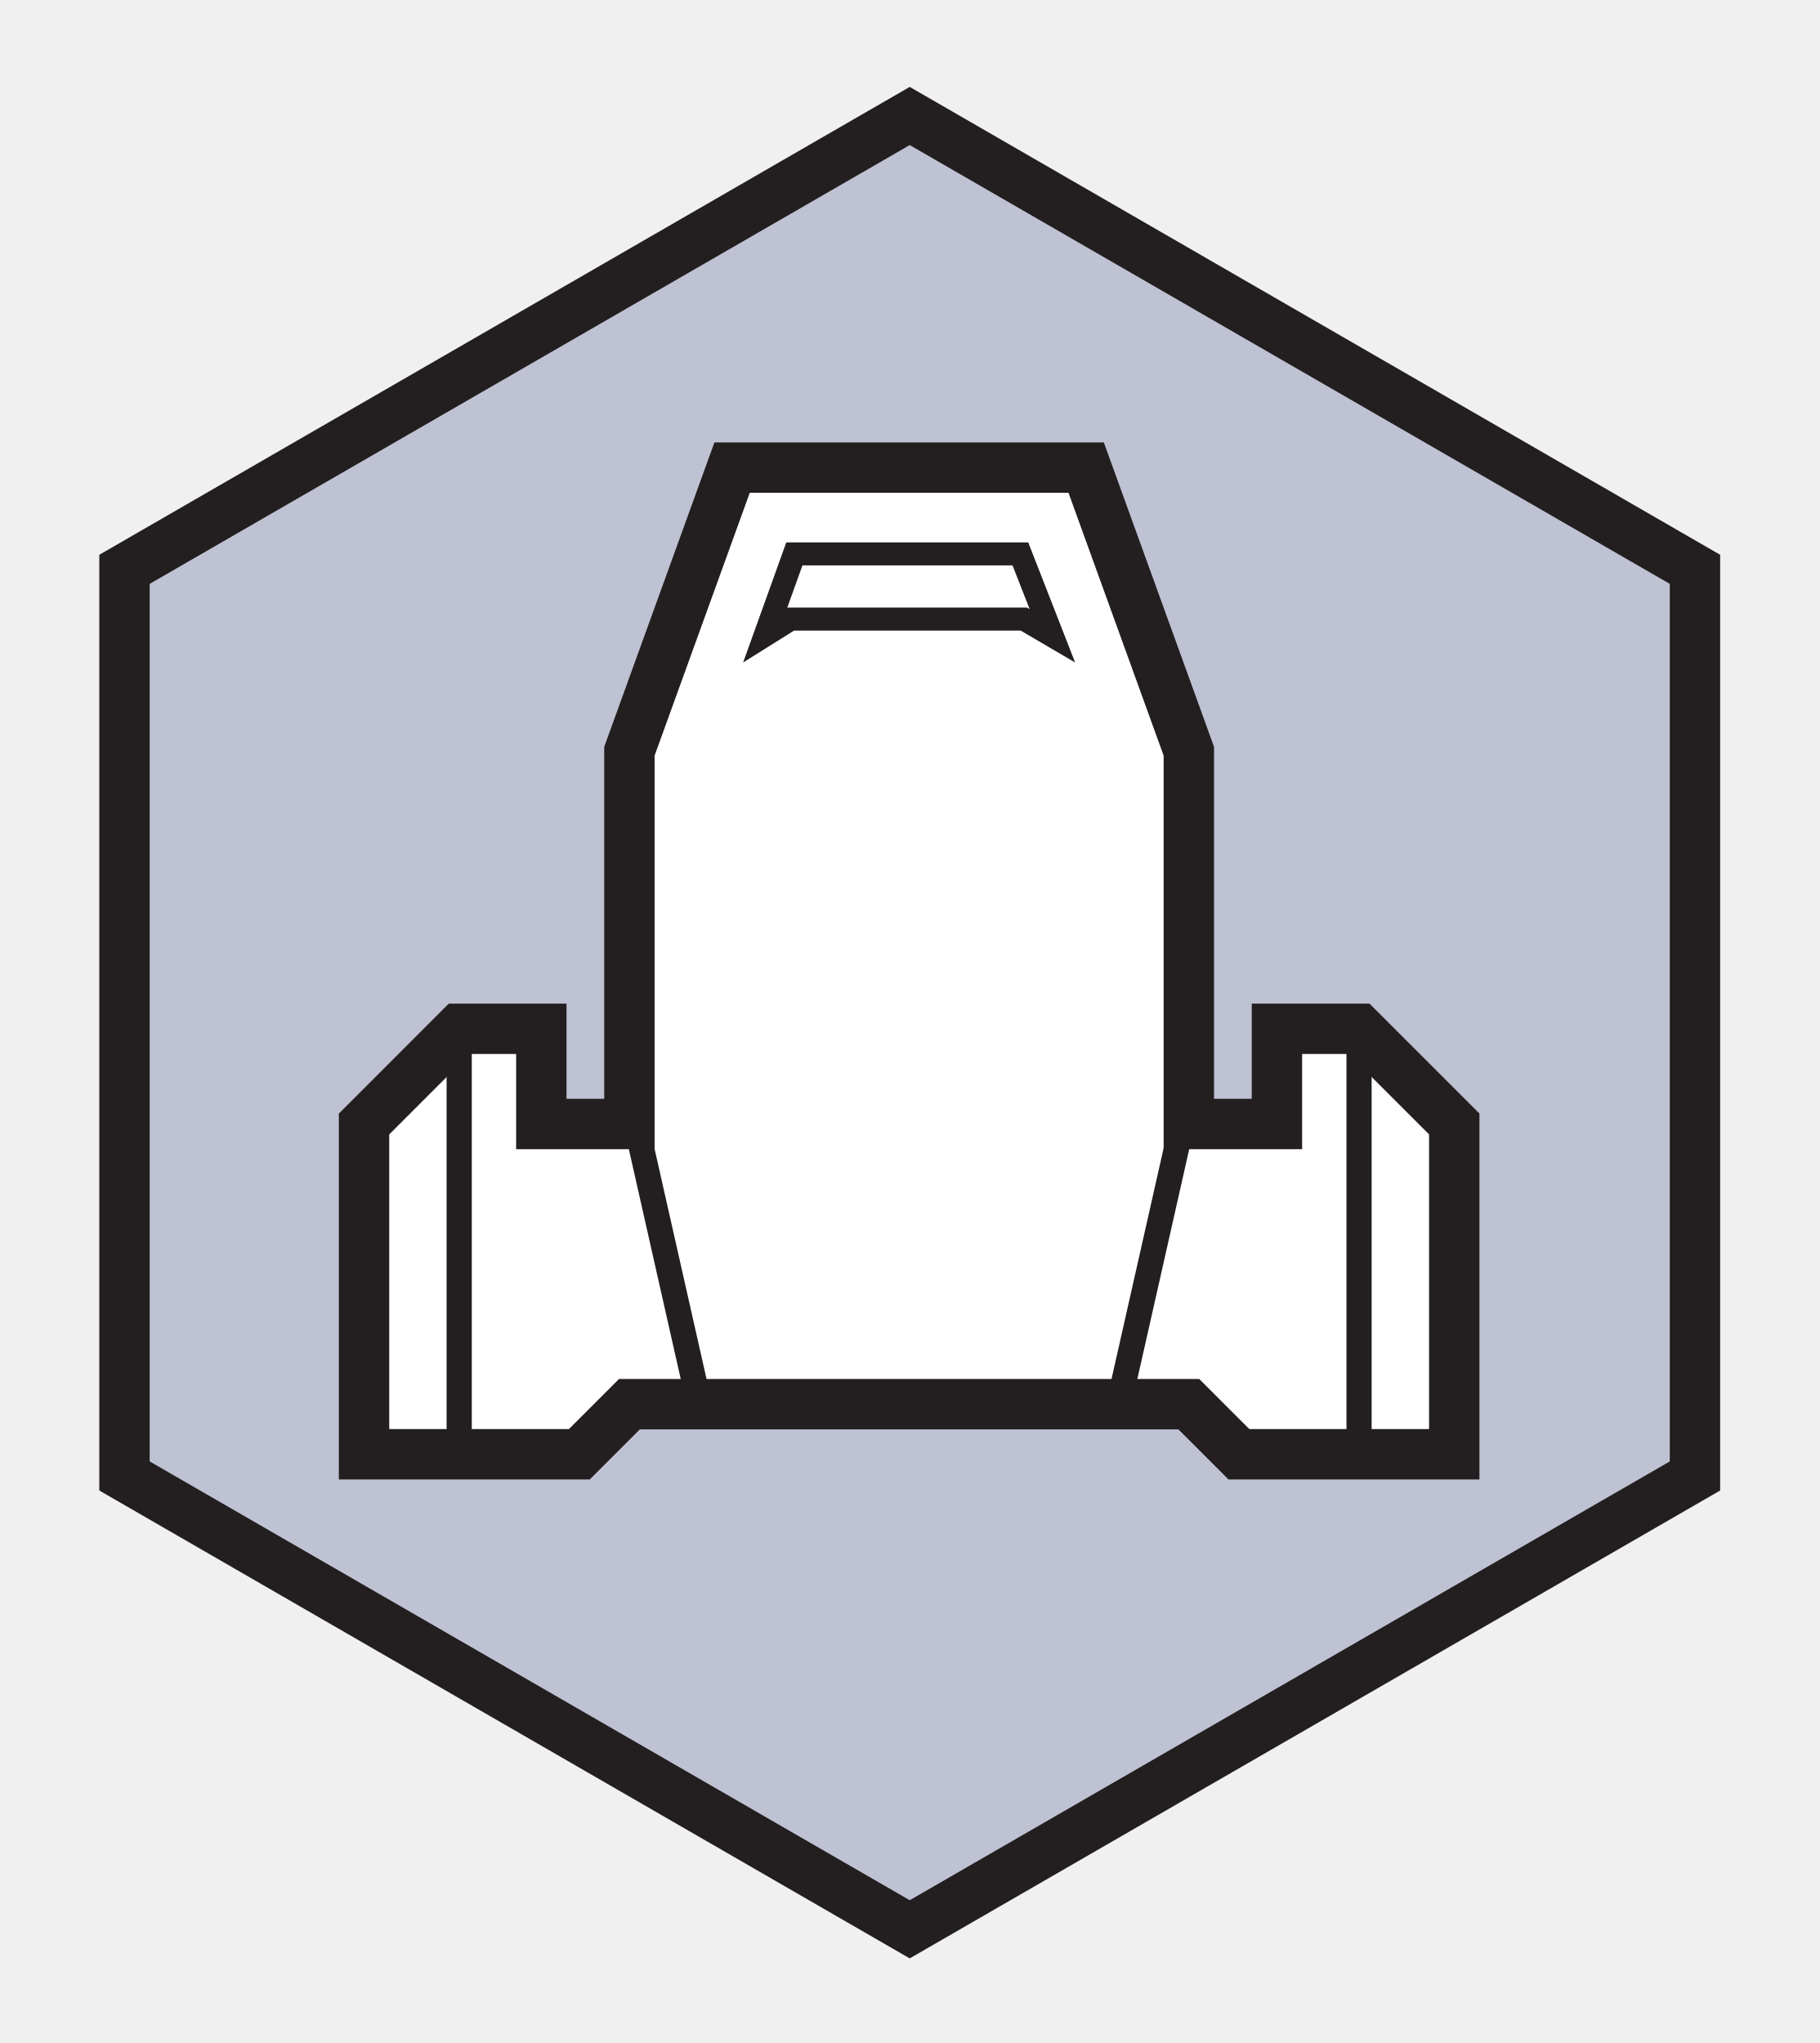
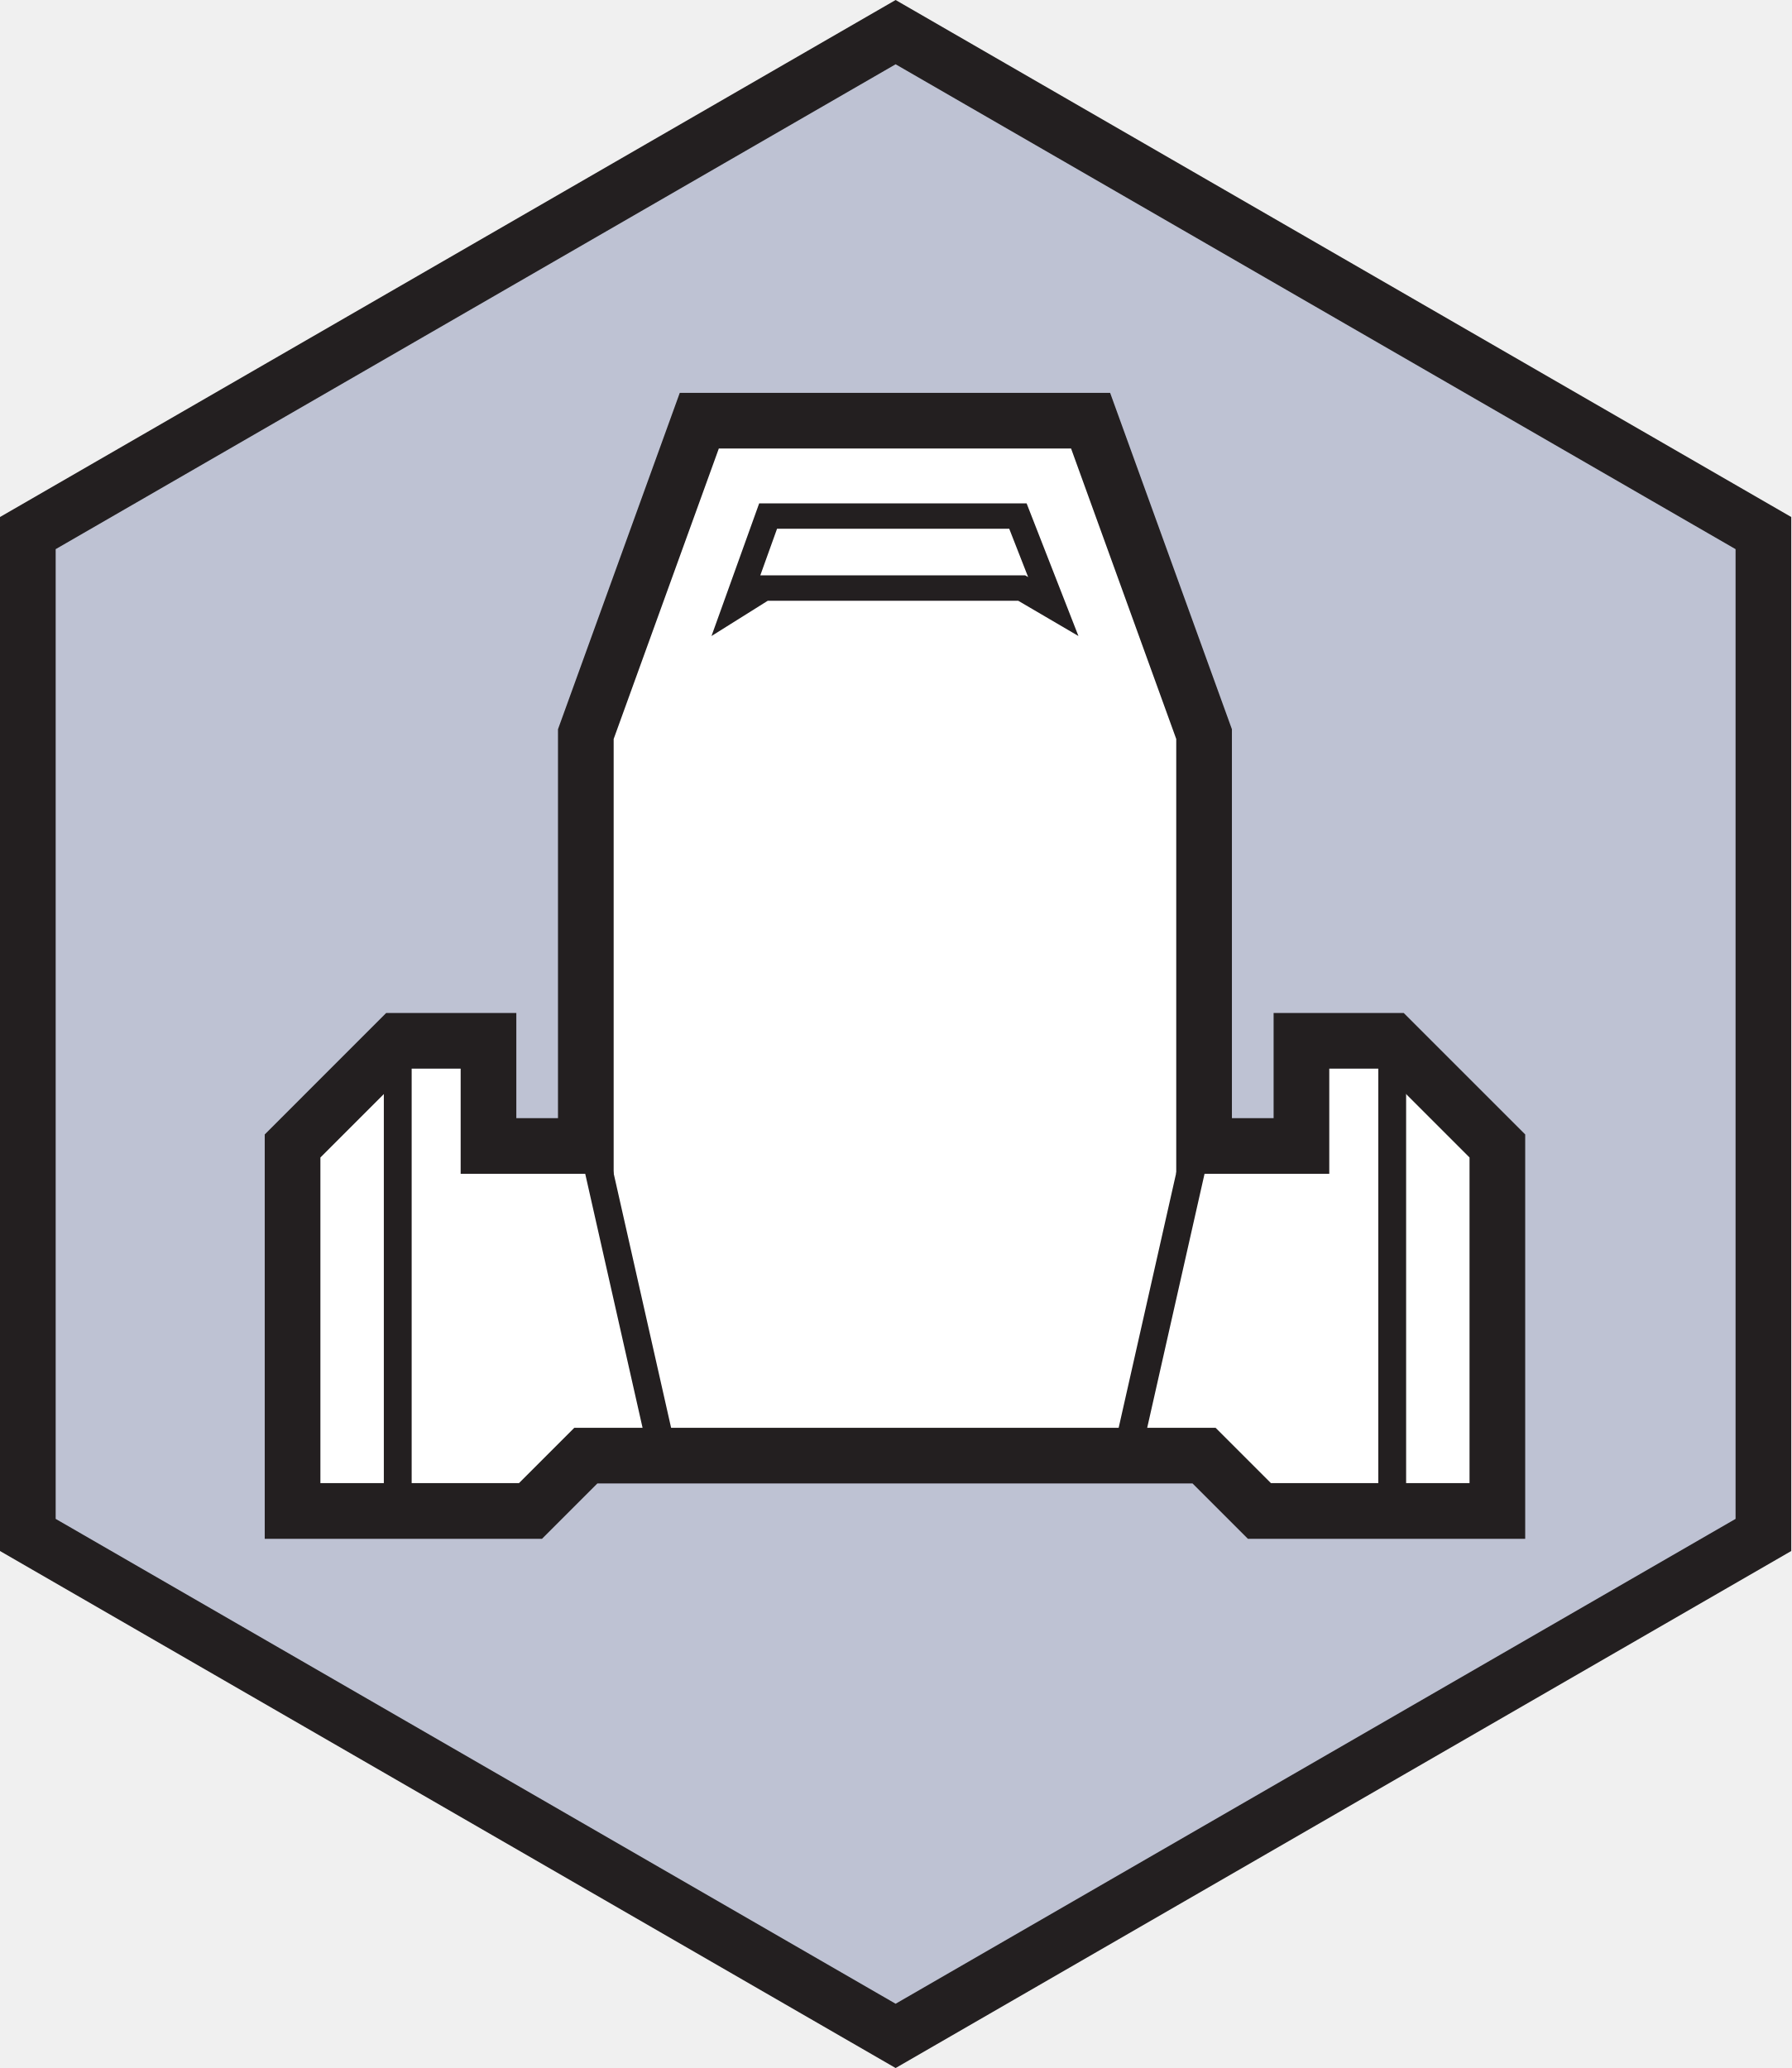
- <svg xmlns="http://www.w3.org/2000/svg" viewBox="0 0 301 338" fill-rule="evenodd" clip-rule="evenodd" stroke-miterlimit="10">
-   <g transform="translate(.5 .44) scale(4.16667)">
-     <path fill="none" d="M0 0h72v81H0z" />
-     <clipPath id="prefix__a">
-       <path d="M0 0h72v81H0z" />
-     </clipPath>
-     <g clip-path="url(#prefix__a)">
-       <path d="M67.177 58.5v-36L36 4.5l-31.177 18v36L36 76.5l31.177-18z" fill="#495790" fill-rule="nonzero" opacity=".3" />
-       <path d="M67.177 58.5v-36L36 4.5l-31.177 18v36L36 76.5l31.177-18z" fill="none" stroke="#231f20" stroke-width="2" />
-       <path d="M53.84 40.744h-3.26v3.78h-3.498v-14.8l-4.077-11.263H28.947L24.87 29.724v14.8h-3.497v-3.78h-3.26l-3.779 3.78v13.114h8.548l1.988-1.988h22.212l1.988 1.988h8.55V44.523l-3.78-3.779z" fill="#fff" fill-rule="nonzero" stroke="#231f20" stroke-width="2" />
-       <path d="M40.531 24.477h-9.257l-1.014.635 1.16-3.223h8.974l1.27 3.252-1.133-.664z" fill="#fff" fill-rule="nonzero" />
-       <path d="M40.706 21.432h-9.608L29.385 26.2l2.02-1.266h9.002l2.16 1.266-1.861-4.767zm-.624.913l.679 1.736-.106-.062h-9.513l-.005.004.603-1.678h8.342z" fill="#231f20" fill-rule="nonzero" />
-       <path d="M18.112 40.744v16.894M53.84 40.744v16.894M25.134 44.522l2.512 11.128M46.81 44.523L44.299 55.65" fill="none" stroke="#231f20" />
-     </g>
-   </g>
+ <svg xmlns="http://www.w3.org/2000/svg" fill-rule="evenodd" stroke-miterlimit="10" clip-rule="evenodd" viewBox="0 0 64.354 74.309" xml:space="preserve">
+   <path fill="#495790" fill-rule="nonzero" d="M63.354 55.155v-36l-31.177-18-31.177 18v36l31.177 18z" opacity=".3" />
+   <path fill="none" stroke="#231f20" stroke-width="2" d="M63.354 55.155v-36l-31.177-18-31.177 18v36l31.177 18z" />
+   <path fill="#fff" fill-rule="nonzero" stroke="#231f20" stroke-width="2" d="M50.017 37.399h-3.26v3.779h-3.498v-14.799l-4.077-11.263h-14.058l-4.077 11.263v14.799h-3.497v-3.779h-3.261l-3.778 3.779v13.115h8.548l1.988-1.988h22.212l1.988 1.988h8.549v-13.115Z" />
+   <path fill="#fff" fill-rule="nonzero" d="M36.708 21.131h-9.257l-1.014.635 1.159-3.223h8.975l1.27 3.252z" />
+   <path fill="#231f20" fill-rule="nonzero" d="M36.883 18.087h-9.608l-1.713 4.767 2.02-1.266h9.002l2.161 1.266Zm-.624.913.679 1.736-.106-.062h-9.513l-.005.004.603-1.678z" />
+   <path fill="none" stroke="#231f20" d="M14.29 37.399v16.894m35.728-16.894v16.894m-28.706-13.116 2.512 11.128m19.165-11.128-2.512 11.128" />
</svg>
